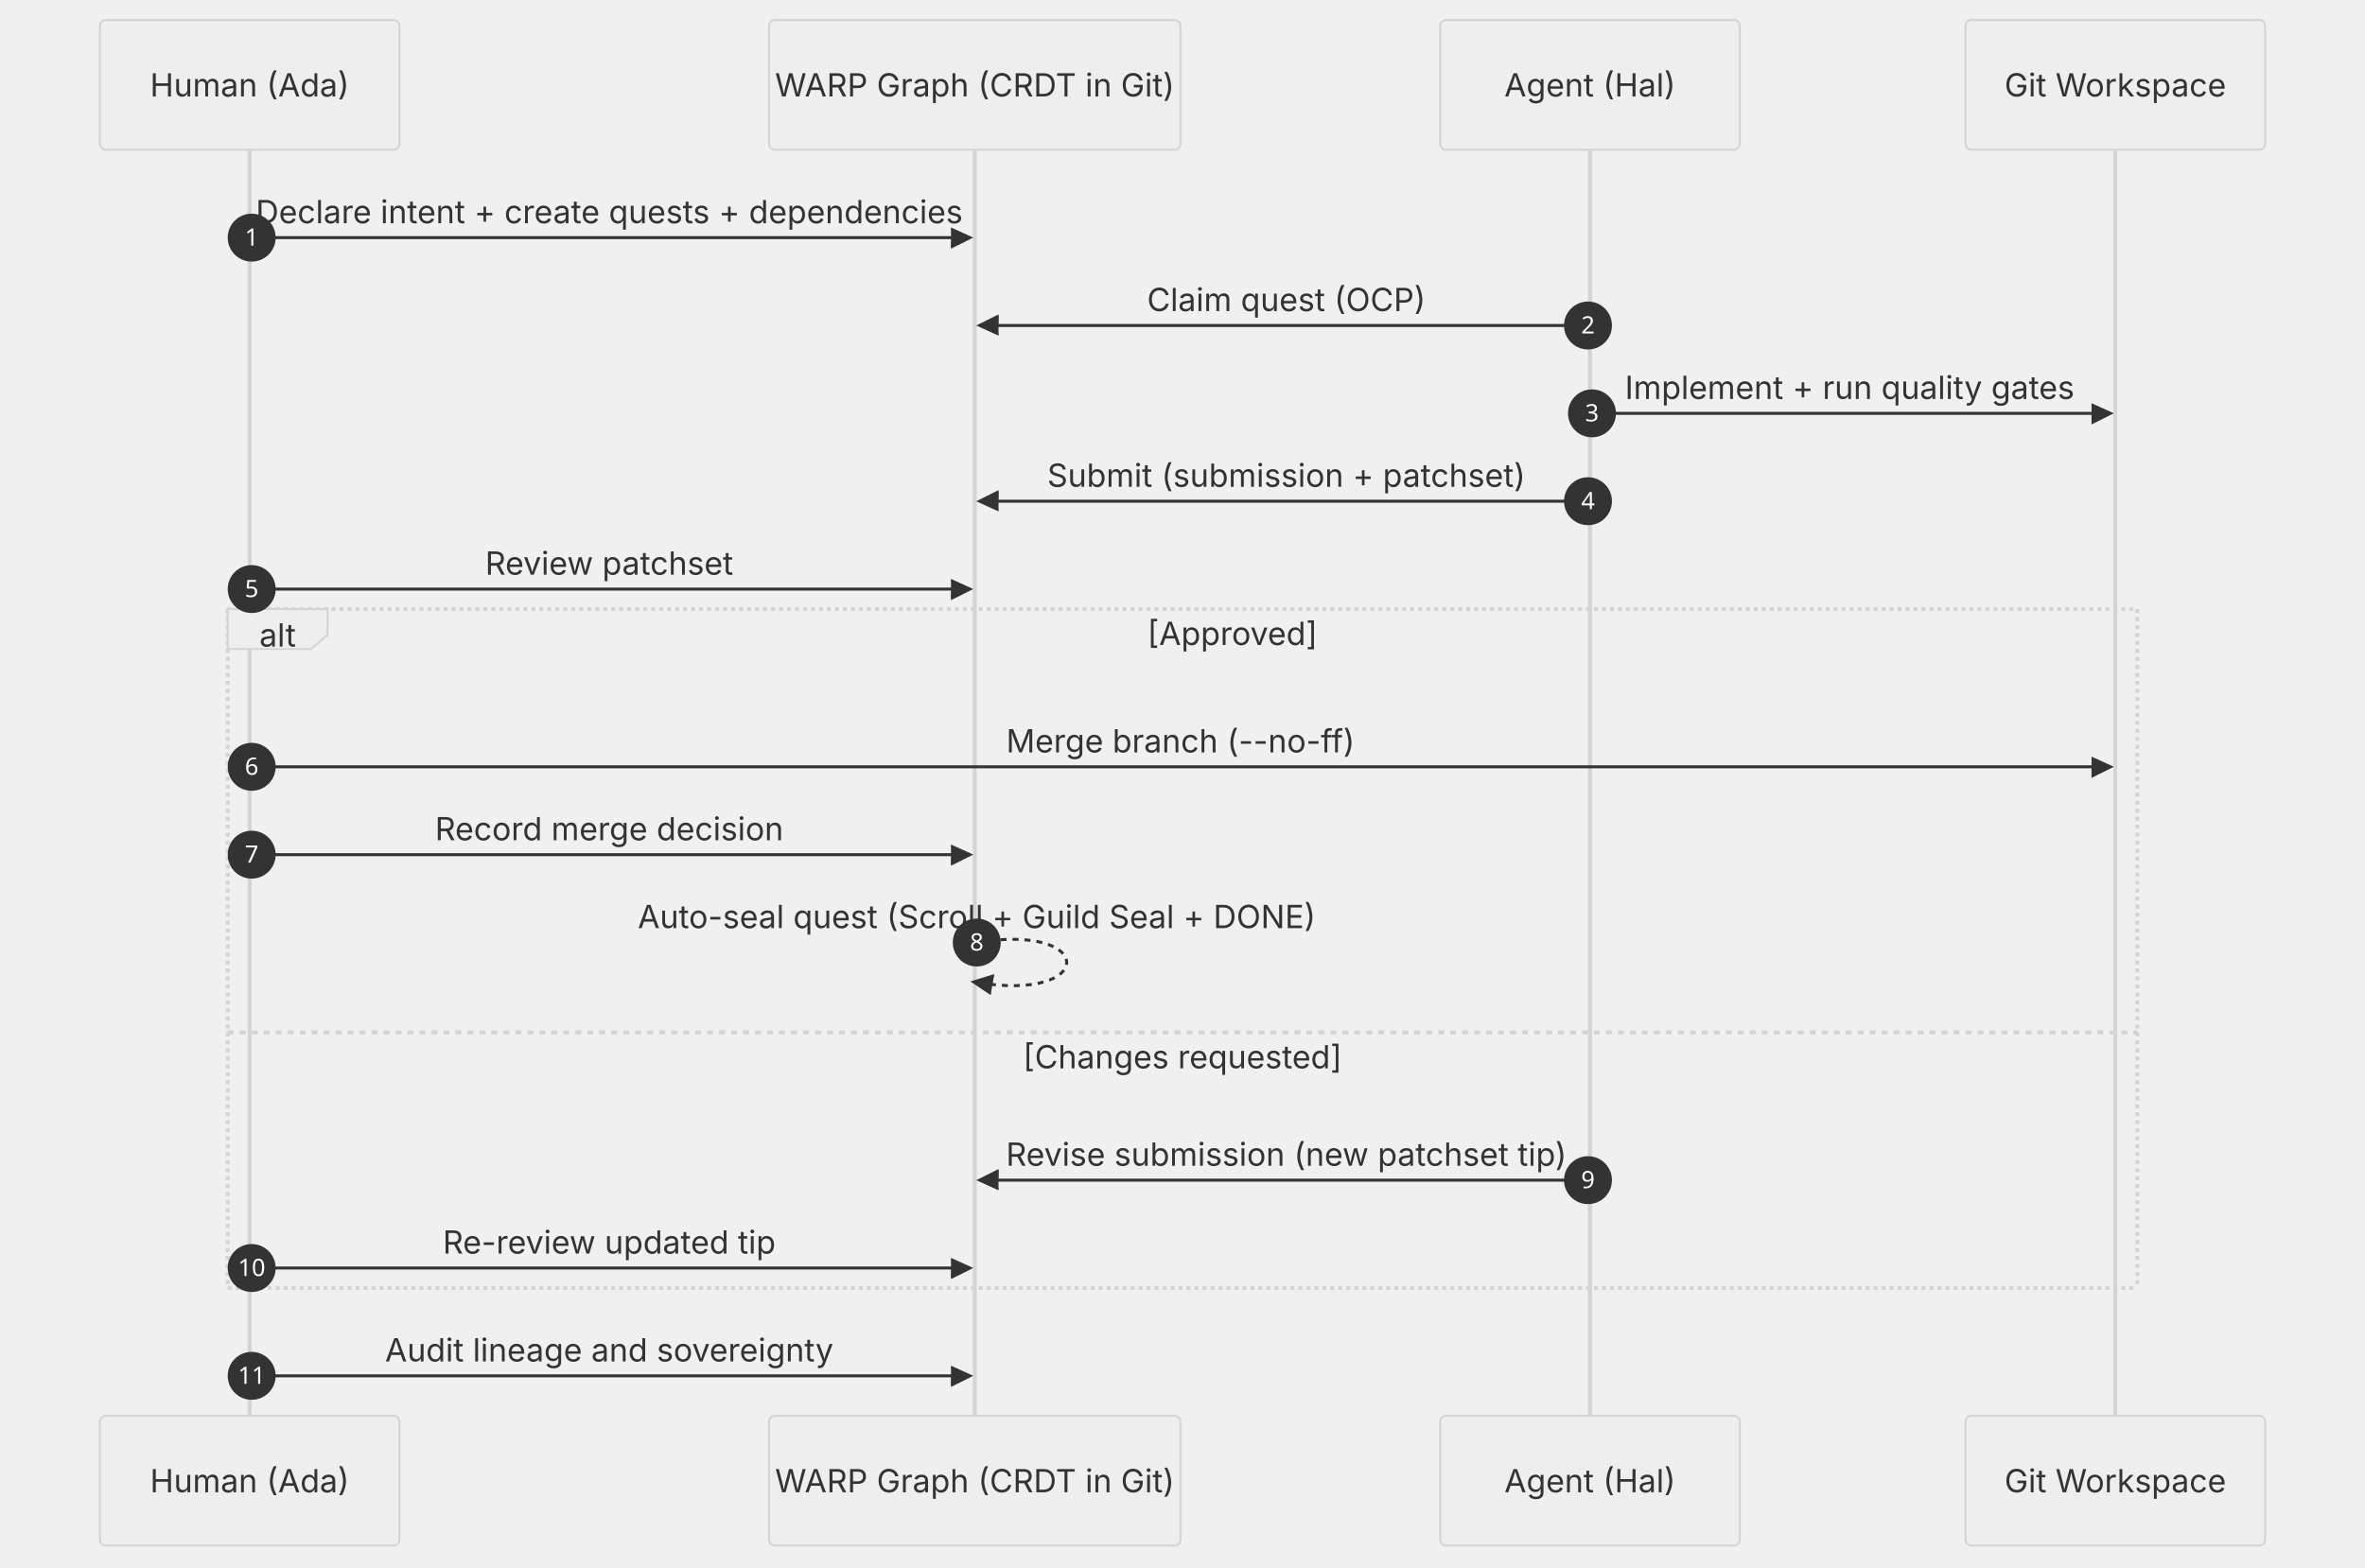
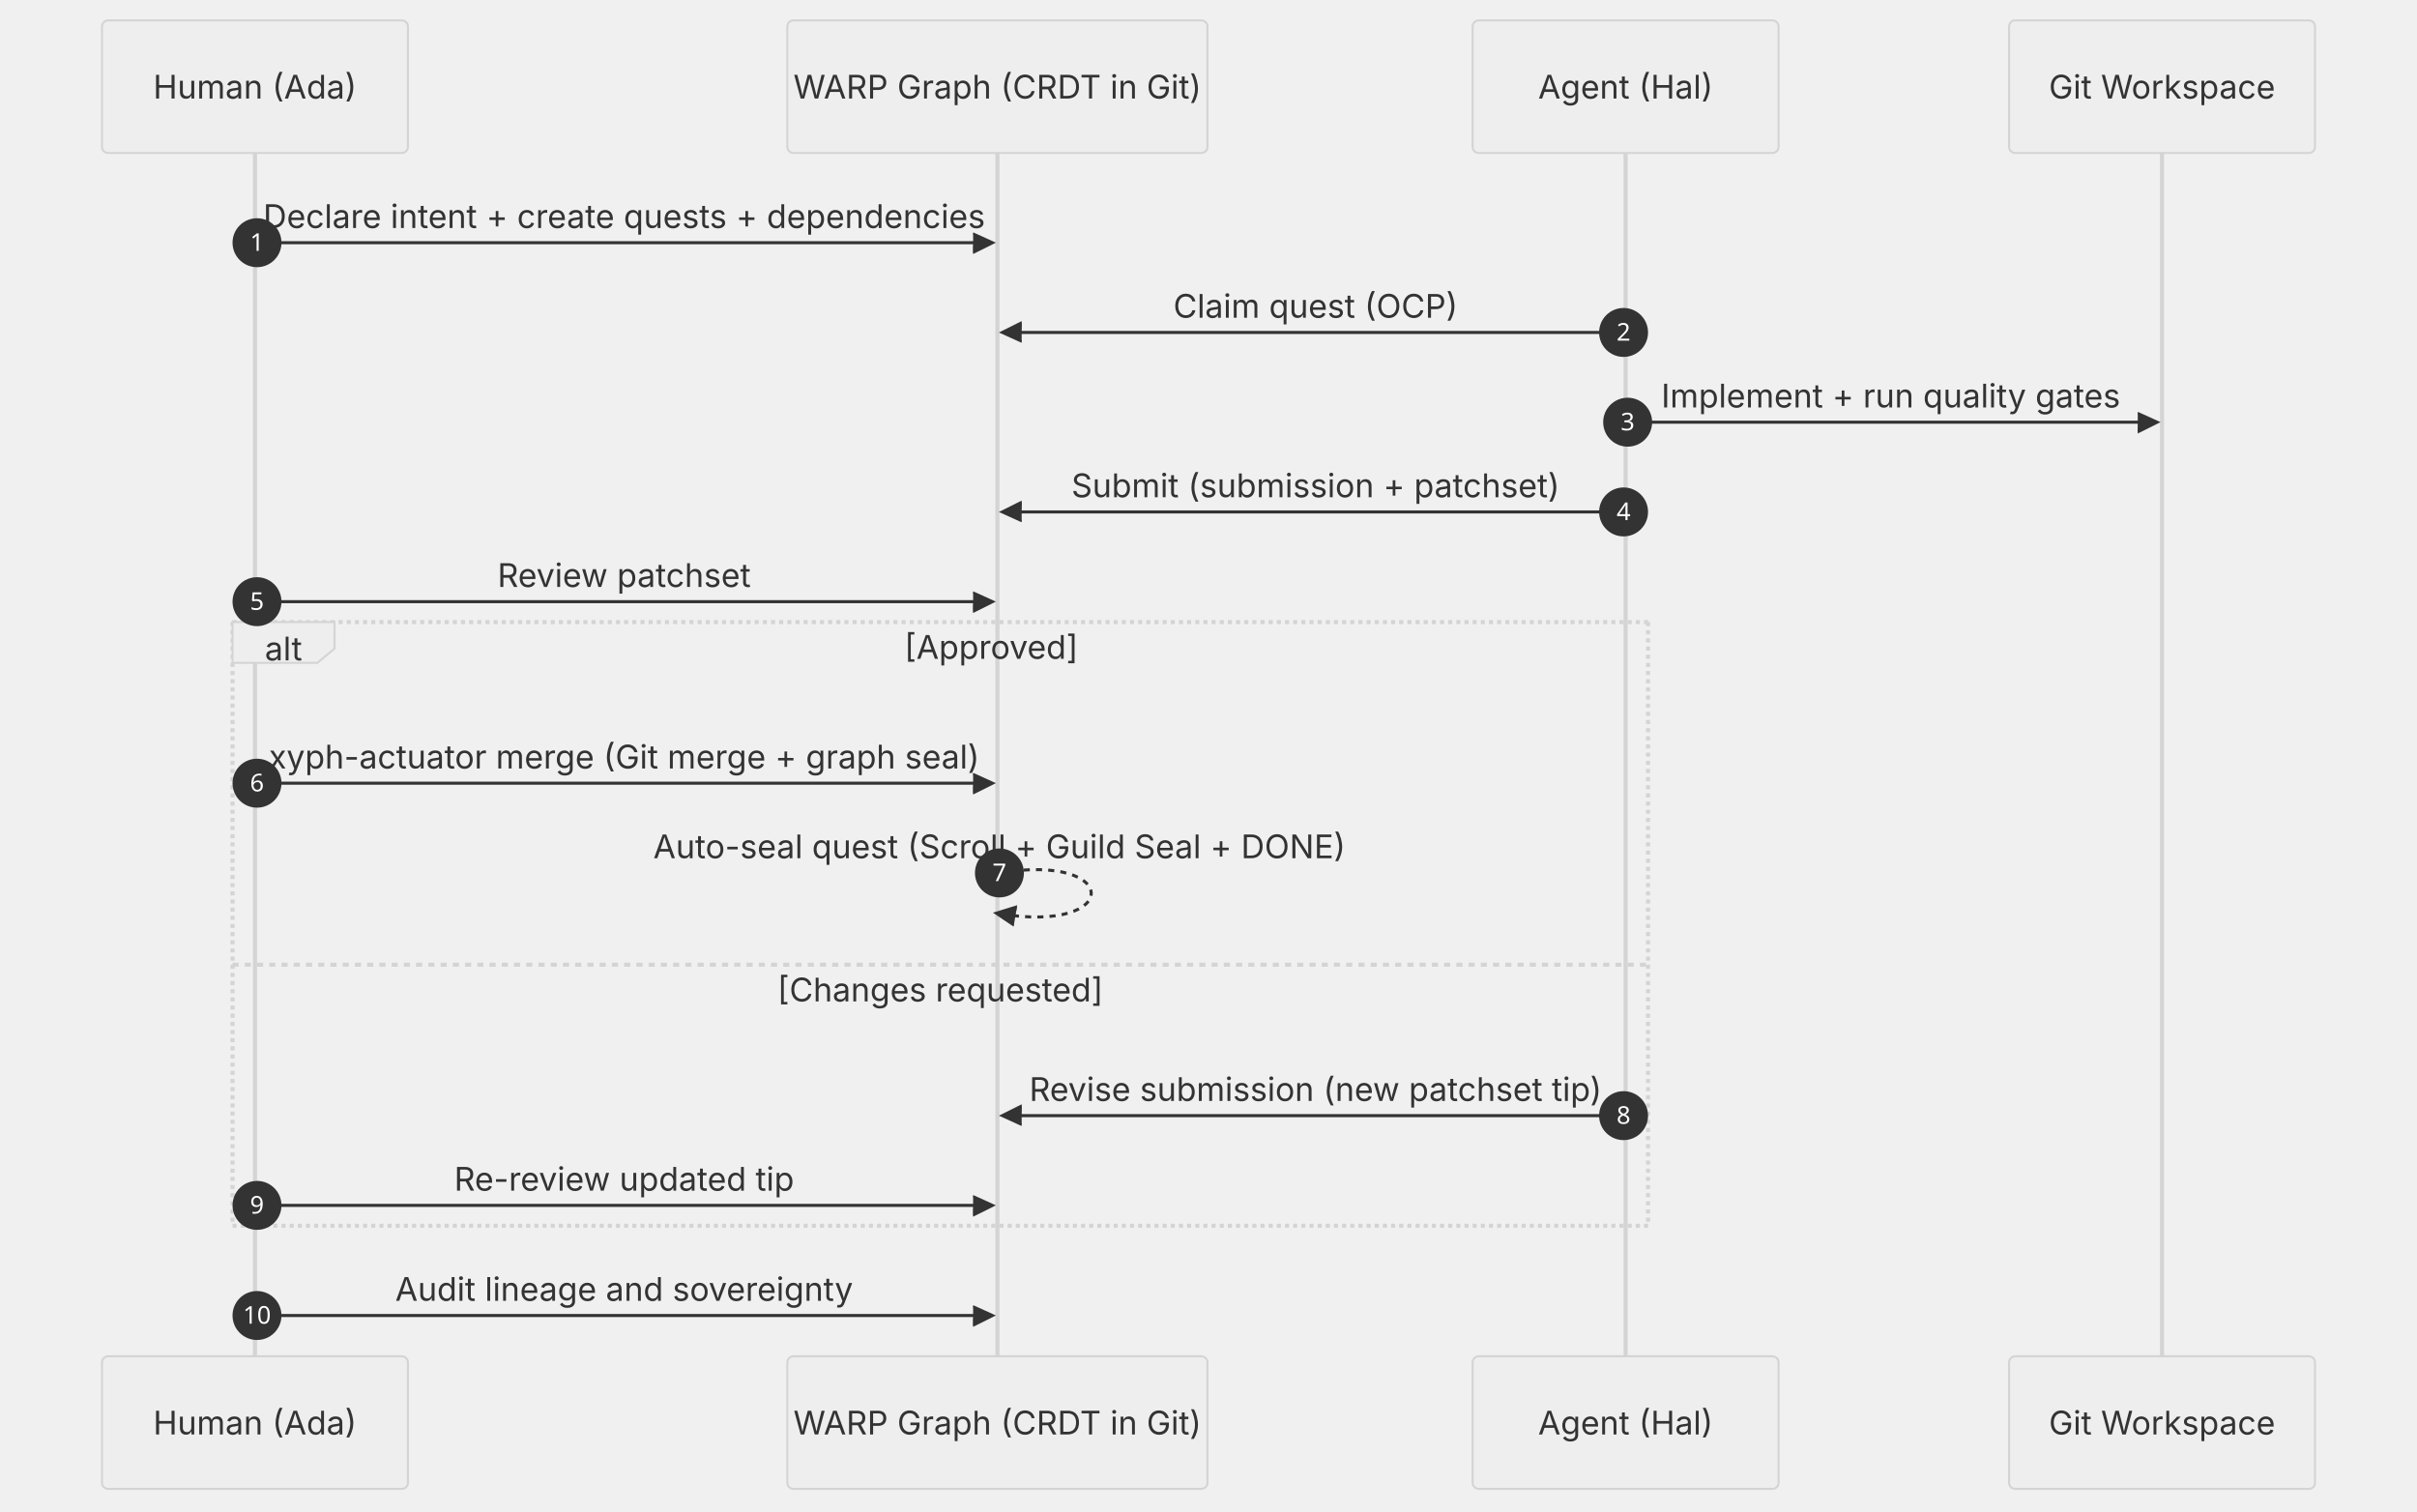
- <svg xmlns="http://www.w3.org/2000/svg" id="my-svg" width="100%" style="max-width: 1184px; background-color: transparent;" viewBox="-50 -10 1184 785" role="graphics-document document" aria-roledescription="sequence">
+ <svg xmlns="http://www.w3.org/2000/svg" id="my-svg" width="100%" style="max-width: 1185px; background-color: transparent;" viewBox="-50 -10 1185 741" role="graphics-document document" aria-roledescription="sequence">
  <g>
-     <rect x="934" y="699" fill="#eaeaea" stroke="#666" width="150" height="65" name="Git" rx="3" ry="3" class="actor actor-bottom" />
-     <text x="1009" y="731.5" dominant-baseline="central" alignment-baseline="central" class="actor actor-box" style="text-anchor: middle; font-size: 16px; font-weight: 400;">
-       <tspan x="1009" dy="0">Git Workspace</tspan>
+     <rect x="935" y="655" fill="#eaeaea" stroke="#666" width="150" height="65" name="Git" rx="3" ry="3" class="actor actor-bottom" />
+     <text x="1010" y="687.5" dominant-baseline="central" alignment-baseline="central" class="actor actor-box" style="text-anchor: middle; font-size: 16px; font-weight: 400;">
+       <tspan x="1010" dy="0">Git Workspace</tspan>
    </text>
  </g>
  <g>
-     <rect x="671" y="699" fill="#eaeaea" stroke="#666" width="150" height="65" name="Hal" rx="3" ry="3" class="actor actor-bottom" />
-     <text x="746" y="731.5" dominant-baseline="central" alignment-baseline="central" class="actor actor-box" style="text-anchor: middle; font-size: 16px; font-weight: 400;">
-       <tspan x="746" dy="0">Agent (Hal)</tspan>
+     <rect x="672" y="655" fill="#eaeaea" stroke="#666" width="150" height="65" name="Hal" rx="3" ry="3" class="actor actor-bottom" />
+     <text x="747" y="687.5" dominant-baseline="central" alignment-baseline="central" class="actor actor-box" style="text-anchor: middle; font-size: 16px; font-weight: 400;">
+       <tspan x="747" dy="0">Agent (Hal)</tspan>
    </text>
  </g>
  <g>
-     <rect x="335" y="699" fill="#eaeaea" stroke="#666" width="206" height="65" name="Warp" rx="3" ry="3" class="actor actor-bottom" />
-     <text x="438" y="731.5" dominant-baseline="central" alignment-baseline="central" class="actor actor-box" style="text-anchor: middle; font-size: 16px; font-weight: 400;">
-       <tspan x="438" dy="0">WARP Graph (CRDT in Git)</tspan>
+     <rect x="336" y="655" fill="#eaeaea" stroke="#666" width="206" height="65" name="Warp" rx="3" ry="3" class="actor actor-bottom" />
+     <text x="439" y="687.5" dominant-baseline="central" alignment-baseline="central" class="actor actor-box" style="text-anchor: middle; font-size: 16px; font-weight: 400;">
+       <tspan x="439" dy="0">WARP Graph (CRDT in Git)</tspan>
    </text>
  </g>
  <g>
-     <rect x="0" y="699" fill="#eaeaea" stroke="#666" width="150" height="65" name="Ada" rx="3" ry="3" class="actor actor-bottom" />
-     <text x="75" y="731.5" dominant-baseline="central" alignment-baseline="central" class="actor actor-box" style="text-anchor: middle; font-size: 16px; font-weight: 400;">
+     <rect x="0" y="655" fill="#eaeaea" stroke="#666" width="150" height="65" name="Ada" rx="3" ry="3" class="actor actor-bottom" />
+     <text x="75" y="687.5" dominant-baseline="central" alignment-baseline="central" class="actor actor-box" style="text-anchor: middle; font-size: 16px; font-weight: 400;">
      <tspan x="75" dy="0">Human (Ada)</tspan>
    </text>
  </g>
  <g>
-     <line id="actor3" x1="1009" y1="65" x2="1009" y2="699" class="actor-line 200" stroke-width="0.5px" stroke="#999" name="Git" />
+     <line id="actor3" x1="1010" y1="65" x2="1010" y2="655" class="actor-line 200" stroke-width="0.5px" stroke="#999" name="Git" />
    <g id="root-3">
-       <rect x="934" y="0" fill="#eaeaea" stroke="#666" width="150" height="65" name="Git" rx="3" ry="3" class="actor actor-top" />
-       <text x="1009" y="32.5" dominant-baseline="central" alignment-baseline="central" class="actor actor-box" style="text-anchor: middle; font-size: 16px; font-weight: 400;">
-         <tspan x="1009" dy="0">Git Workspace</tspan>
+       <rect x="935" y="0" fill="#eaeaea" stroke="#666" width="150" height="65" name="Git" rx="3" ry="3" class="actor actor-top" />
+       <text x="1010" y="32.5" dominant-baseline="central" alignment-baseline="central" class="actor actor-box" style="text-anchor: middle; font-size: 16px; font-weight: 400;">
+         <tspan x="1010" dy="0">Git Workspace</tspan>
      </text>
    </g>
  </g>
  <g>
-     <line id="actor2" x1="746" y1="65" x2="746" y2="699" class="actor-line 200" stroke-width="0.5px" stroke="#999" name="Hal" />
+     <line id="actor2" x1="747" y1="65" x2="747" y2="655" class="actor-line 200" stroke-width="0.5px" stroke="#999" name="Hal" />
    <g id="root-2">
-       <rect x="671" y="0" fill="#eaeaea" stroke="#666" width="150" height="65" name="Hal" rx="3" ry="3" class="actor actor-top" />
-       <text x="746" y="32.5" dominant-baseline="central" alignment-baseline="central" class="actor actor-box" style="text-anchor: middle; font-size: 16px; font-weight: 400;">
-         <tspan x="746" dy="0">Agent (Hal)</tspan>
+       <rect x="672" y="0" fill="#eaeaea" stroke="#666" width="150" height="65" name="Hal" rx="3" ry="3" class="actor actor-top" />
+       <text x="747" y="32.5" dominant-baseline="central" alignment-baseline="central" class="actor actor-box" style="text-anchor: middle; font-size: 16px; font-weight: 400;">
+         <tspan x="747" dy="0">Agent (Hal)</tspan>
      </text>
    </g>
  </g>
  <g>
-     <line id="actor1" x1="438" y1="65" x2="438" y2="699" class="actor-line 200" stroke-width="0.5px" stroke="#999" name="Warp" />
+     <line id="actor1" x1="439" y1="65" x2="439" y2="655" class="actor-line 200" stroke-width="0.5px" stroke="#999" name="Warp" />
    <g id="root-1">
-       <rect x="335" y="0" fill="#eaeaea" stroke="#666" width="206" height="65" name="Warp" rx="3" ry="3" class="actor actor-top" />
-       <text x="438" y="32.5" dominant-baseline="central" alignment-baseline="central" class="actor actor-box" style="text-anchor: middle; font-size: 16px; font-weight: 400;">
-         <tspan x="438" dy="0">WARP Graph (CRDT in Git)</tspan>
+       <rect x="336" y="0" fill="#eaeaea" stroke="#666" width="206" height="65" name="Warp" rx="3" ry="3" class="actor actor-top" />
+       <text x="439" y="32.5" dominant-baseline="central" alignment-baseline="central" class="actor actor-box" style="text-anchor: middle; font-size: 16px; font-weight: 400;">
+         <tspan x="439" dy="0">WARP Graph (CRDT in Git)</tspan>
      </text>
    </g>
  </g>
  <g>
-     <line id="actor0" x1="75" y1="65" x2="75" y2="699" class="actor-line 200" stroke-width="0.5px" stroke="#999" name="Ada" />
+     <line id="actor0" x1="75" y1="65" x2="75" y2="655" class="actor-line 200" stroke-width="0.5px" stroke="#999" name="Ada" />
    <g id="root-0">
      <rect x="0" y="0" fill="#eaeaea" stroke="#666" width="150" height="65" name="Ada" rx="3" ry="3" class="actor actor-top" />
      <text x="75" y="32.5" dominant-baseline="central" alignment-baseline="central" class="actor actor-box" style="text-anchor: middle; font-size: 16px; font-weight: 400;">
        <tspan x="75" dy="0">Human (Ada)</tspan>
      </text>
    </g>
  </g>
  <style>#my-svg{font-family:system-ui,-apple-system,sans-serif;font-size:14px;fill:#000000;}@keyframes edge-animation-frame{from{stroke-dashoffset:0;}}@keyframes dash{to{stroke-dashoffset:0;}}#my-svg .edge-animation-slow{stroke-dasharray:9,5!important;stroke-dashoffset:900;animation:dash 50s linear infinite;stroke-linecap:round;}#my-svg .edge-animation-fast{stroke-dasharray:9,5!important;stroke-dashoffset:900;animation:dash 20s linear infinite;stroke-linecap:round;}#my-svg .error-icon{fill:#552222;}#my-svg .error-text{fill:#552222;stroke:#552222;}#my-svg .edge-thickness-normal{stroke-width:1px;}#my-svg .edge-thickness-thick{stroke-width:3.5px;}#my-svg .edge-pattern-solid{stroke-dasharray:0;}#my-svg .edge-thickness-invisible{stroke-width:0;fill:none;}#my-svg .edge-pattern-dashed{stroke-dasharray:3;}#my-svg .edge-pattern-dotted{stroke-dasharray:2;}#my-svg .marker{fill:#666;stroke:#666;}#my-svg .marker.cross{stroke:#666;}#my-svg svg{font-family:system-ui,-apple-system,sans-serif;font-size:14px;}#my-svg p{margin:0;}#my-svg .actor{stroke:hsl(0, 0%, 83%);fill:#eee;}#my-svg text.actor&gt;tspan{fill:#333;stroke:none;}#my-svg .actor-line{stroke:hsl(0, 0%, 83%);}#my-svg .innerArc{stroke-width:1.5;stroke-dasharray:none;}#my-svg .messageLine0{stroke-width:1.5;stroke-dasharray:none;stroke:#333;}#my-svg .messageLine1{stroke-width:1.5;stroke-dasharray:2,2;stroke:#333;}#my-svg #arrowhead path{fill:#333;stroke:#333;}#my-svg .sequenceNumber{fill:white;}#my-svg #sequencenumber{fill:#333;}#my-svg #crosshead path{fill:#333;stroke:#333;}#my-svg .messageText{fill:#333;stroke:none;}#my-svg .labelBox{stroke:hsl(0, 0%, 83%);fill:#eee;}#my-svg .labelText,#my-svg .labelText&gt;tspan{fill:#333;stroke:none;}#my-svg .loopText,#my-svg .loopText&gt;tspan{fill:#333;stroke:none;}#my-svg .loopLine{stroke-width:2px;stroke-dasharray:2,2;stroke:hsl(0, 0%, 83%);fill:hsl(0, 0%, 83%);}#my-svg .note{stroke:#999;fill:#666;}#my-svg .noteText,#my-svg .noteText&gt;tspan{fill:#fff;stroke:none;}#my-svg .activation0{fill:#f4f4f4;stroke:#666;}#my-svg .activation1{fill:#f4f4f4;stroke:#666;}#my-svg .activation2{fill:#f4f4f4;stroke:#666;}#my-svg .actorPopupMenu{position:absolute;}#my-svg .actorPopupMenuPanel{position:absolute;fill:#eee;box-shadow:0px 8px 16px 0px rgba(0,0,0,0.2);filter:drop-shadow(3px 5px 2px rgb(0 0 0 / 0.4));}#my-svg .actor-man line{stroke:hsl(0, 0%, 83%);fill:#eee;}#my-svg .actor-man circle,#my-svg line{stroke:hsl(0, 0%, 83%);fill:#eee;stroke-width:2px;}#my-svg :root{--mermaid-font-family:"trebuchet ms",verdana,arial,sans-serif;}</style>
  <g />
  <defs>
    <symbol id="computer" width="24" height="24">
      <path transform="scale(.5)" d="M2 2v13h20v-13h-20zm18 11h-16v-9h16v9zm-10.228 6l.466-1h3.524l.467 1h-4.457zm14.228 3h-24l2-6h2.104l-1.33 4h18.45l-1.297-4h2.073l2 6zm-5-10h-14v-7h14v7z" />
    </symbol>
  </defs>
  <defs>
    <symbol id="database" fill-rule="evenodd" clip-rule="evenodd">
      <path transform="scale(.5)" d="M12.258.001l.256.004.255.005.253.008.251.01.249.012.247.015.246.016.242.019.241.02.239.023.236.024.233.027.231.028.229.031.225.032.223.034.22.036.217.038.214.04.211.041.208.043.205.045.201.046.198.048.194.05.191.051.187.053.183.054.18.056.175.057.172.059.168.06.163.061.16.063.155.064.15.066.074.033.073.033.071.034.07.034.069.035.068.035.067.035.066.035.064.036.064.036.062.036.06.036.06.037.058.037.058.037.055.038.055.038.053.038.052.038.051.039.05.039.048.039.047.039.045.04.044.04.043.04.041.04.04.041.039.041.037.041.036.041.034.041.033.042.032.042.03.042.029.042.027.042.026.043.024.043.023.043.021.043.02.043.018.044.017.043.015.044.013.044.012.044.011.045.009.044.007.045.006.045.004.045.002.045.001.045v17l-.001.045-.002.045-.004.045-.006.045-.007.045-.009.044-.011.045-.012.044-.013.044-.015.044-.017.043-.018.044-.02.043-.021.043-.023.043-.024.043-.026.043-.027.042-.029.042-.03.042-.032.042-.033.042-.034.041-.036.041-.037.041-.039.041-.04.041-.041.04-.043.04-.044.04-.045.04-.047.039-.048.039-.05.039-.051.039-.052.038-.053.038-.055.038-.055.038-.058.037-.058.037-.06.037-.06.036-.062.036-.064.036-.064.036-.066.035-.067.035-.068.035-.069.035-.07.034-.071.034-.073.033-.074.033-.15.066-.155.064-.16.063-.163.061-.168.06-.172.059-.175.057-.18.056-.183.054-.187.053-.191.051-.194.05-.198.048-.201.046-.205.045-.208.043-.211.041-.214.04-.217.038-.22.036-.223.034-.225.032-.229.031-.231.028-.233.027-.236.024-.239.023-.241.02-.242.019-.246.016-.247.015-.249.012-.251.01-.253.008-.255.005-.256.004-.258.001-.258-.001-.256-.004-.255-.005-.253-.008-.251-.01-.249-.012-.247-.015-.245-.016-.243-.019-.241-.02-.238-.023-.236-.024-.234-.027-.231-.028-.228-.031-.226-.032-.223-.034-.22-.036-.217-.038-.214-.04-.211-.041-.208-.043-.204-.045-.201-.046-.198-.048-.195-.05-.19-.051-.187-.053-.184-.054-.179-.056-.176-.057-.172-.059-.167-.06-.164-.061-.159-.063-.155-.064-.151-.066-.074-.033-.072-.033-.072-.034-.07-.034-.069-.035-.068-.035-.067-.035-.066-.035-.064-.036-.063-.036-.062-.036-.061-.036-.06-.037-.058-.037-.057-.037-.056-.038-.055-.038-.053-.038-.052-.038-.051-.039-.049-.039-.049-.039-.046-.039-.046-.04-.044-.04-.043-.04-.041-.04-.04-.041-.039-.041-.037-.041-.036-.041-.034-.041-.033-.042-.032-.042-.03-.042-.029-.042-.027-.042-.026-.043-.024-.043-.023-.043-.021-.043-.02-.043-.018-.044-.017-.043-.015-.044-.013-.044-.012-.044-.011-.045-.009-.044-.007-.045-.006-.045-.004-.045-.002-.045-.001-.045v-17l.001-.045.002-.045.004-.045.006-.045.007-.045.009-.044.011-.045.012-.044.013-.044.015-.044.017-.043.018-.044.02-.043.021-.043.023-.043.024-.043.026-.043.027-.042.029-.042.03-.042.032-.042.033-.042.034-.041.036-.041.037-.041.039-.041.04-.041.041-.04.043-.04.044-.04.046-.04.046-.039.049-.039.049-.039.051-.039.052-.038.053-.038.055-.038.056-.038.057-.037.058-.037.06-.037.061-.036.062-.036.063-.036.064-.036.066-.035.067-.035.068-.035.069-.035.07-.034.072-.034.072-.033.074-.033.151-.066.155-.064.159-.063.164-.061.167-.06.172-.059.176-.057.179-.056.184-.054.187-.053.19-.051.195-.05.198-.048.201-.046.204-.045.208-.043.211-.041.214-.04.217-.038.22-.036.223-.034.226-.032.228-.031.231-.028.234-.027.236-.024.238-.023.241-.02.243-.019.245-.016.247-.015.249-.012.251-.01.253-.008.255-.005.256-.004.258-.001.258.001zm-9.258 20.499v.01l.001.021.003.021.004.022.005.021.006.022.007.022.009.023.01.022.011.023.012.023.013.023.015.023.016.024.017.023.018.024.019.024.021.024.022.025.023.024.024.025.052.049.056.05.061.051.066.051.07.051.075.051.079.052.084.052.088.052.092.052.097.052.102.051.105.052.11.052.114.051.119.051.123.051.127.05.131.05.135.05.139.048.144.049.147.047.152.047.155.047.16.045.163.045.167.043.171.043.176.041.178.041.183.039.187.039.19.037.194.035.197.035.202.033.204.031.209.03.212.029.216.027.219.025.222.024.226.021.23.02.233.018.236.016.24.015.243.012.246.01.249.008.253.005.256.004.259.001.26-.001.257-.004.254-.005.25-.008.247-.011.244-.012.241-.014.237-.016.233-.018.231-.021.226-.021.224-.024.22-.026.216-.027.212-.028.21-.031.205-.031.202-.034.198-.034.194-.036.191-.037.187-.039.183-.04.179-.04.175-.042.172-.043.168-.044.163-.045.16-.046.155-.046.152-.047.148-.048.143-.049.139-.049.136-.05.131-.05.126-.05.123-.051.118-.052.114-.051.11-.052.106-.052.101-.052.096-.052.092-.052.088-.053.083-.051.079-.052.074-.052.07-.051.065-.051.06-.051.056-.05.051-.05.023-.024.023-.025.021-.024.02-.024.019-.024.018-.024.017-.024.015-.023.014-.024.013-.023.012-.023.01-.023.01-.022.008-.022.006-.022.006-.022.004-.022.004-.021.001-.021.001-.021v-4.127l-.077.055-.08.053-.083.054-.085.053-.087.052-.09.052-.093.051-.095.05-.097.05-.1.049-.102.049-.105.048-.106.047-.109.047-.111.046-.114.045-.115.045-.118.044-.12.043-.122.042-.124.042-.126.041-.128.04-.13.04-.132.038-.134.038-.135.037-.138.037-.139.035-.142.035-.143.034-.144.033-.147.032-.148.031-.15.03-.151.03-.153.029-.154.027-.156.027-.158.026-.159.025-.161.024-.162.023-.163.022-.165.021-.166.02-.167.019-.169.018-.169.017-.171.016-.173.015-.173.014-.175.013-.175.012-.177.011-.178.01-.179.008-.179.008-.181.006-.182.005-.182.004-.184.003-.184.002h-.37l-.184-.002-.184-.003-.182-.004-.182-.005-.181-.006-.179-.008-.179-.008-.178-.01-.176-.011-.176-.012-.175-.013-.173-.014-.172-.015-.171-.016-.17-.017-.169-.018-.167-.019-.166-.02-.165-.021-.163-.022-.162-.023-.161-.024-.159-.025-.157-.026-.156-.027-.155-.027-.153-.029-.151-.03-.15-.03-.148-.031-.146-.032-.145-.033-.143-.034-.141-.035-.14-.035-.137-.037-.136-.037-.134-.038-.132-.038-.13-.04-.128-.04-.126-.041-.124-.042-.122-.042-.12-.044-.117-.043-.116-.045-.113-.045-.112-.046-.109-.047-.106-.047-.105-.048-.102-.049-.1-.049-.097-.05-.095-.05-.093-.052-.09-.051-.087-.052-.085-.053-.083-.054-.08-.054-.077-.054v4.127zm0-5.654v.011l.001.021.003.021.004.021.005.022.006.022.007.022.009.022.01.022.011.023.012.023.013.023.015.024.016.023.017.024.018.024.019.024.021.024.022.024.023.025.024.024.052.05.056.05.061.05.066.051.07.051.075.052.079.051.084.052.088.052.092.052.097.052.102.052.105.052.11.051.114.051.119.052.123.05.127.051.131.05.135.049.139.049.144.048.147.048.152.047.155.046.16.045.163.045.167.044.171.042.176.042.178.04.183.04.187.038.19.037.194.036.197.034.202.033.204.032.209.03.212.028.216.027.219.025.222.024.226.022.23.02.233.018.236.016.24.014.243.012.246.01.249.008.253.006.256.003.259.001.26-.001.257-.003.254-.006.25-.008.247-.01.244-.012.241-.015.237-.016.233-.018.231-.02.226-.022.224-.024.22-.025.216-.027.212-.029.21-.03.205-.032.202-.033.198-.035.194-.036.191-.037.187-.039.183-.039.179-.041.175-.042.172-.043.168-.044.163-.045.16-.045.155-.047.152-.047.148-.048.143-.048.139-.05.136-.049.131-.05.126-.051.123-.051.118-.051.114-.052.11-.052.106-.052.101-.052.096-.052.092-.052.088-.052.083-.052.079-.052.074-.051.07-.052.065-.051.06-.05.056-.051.051-.049.023-.025.023-.024.021-.025.02-.024.019-.024.018-.024.017-.024.015-.023.014-.023.013-.024.012-.022.01-.023.01-.023.008-.022.006-.022.006-.022.004-.021.004-.022.001-.021.001-.021v-4.139l-.077.054-.08.054-.083.054-.085.052-.087.053-.09.051-.093.051-.095.051-.097.05-.1.049-.102.049-.105.048-.106.047-.109.047-.111.046-.114.045-.115.044-.118.044-.12.044-.122.042-.124.042-.126.041-.128.04-.13.039-.132.039-.134.038-.135.037-.138.036-.139.036-.142.035-.143.033-.144.033-.147.033-.148.031-.15.03-.151.03-.153.028-.154.028-.156.027-.158.026-.159.025-.161.024-.162.023-.163.022-.165.021-.166.02-.167.019-.169.018-.169.017-.171.016-.173.015-.173.014-.175.013-.175.012-.177.011-.178.009-.179.009-.179.007-.181.007-.182.005-.182.004-.184.003-.184.002h-.37l-.184-.002-.184-.003-.182-.004-.182-.005-.181-.007-.179-.007-.179-.009-.178-.009-.176-.011-.176-.012-.175-.013-.173-.014-.172-.015-.171-.016-.17-.017-.169-.018-.167-.019-.166-.02-.165-.021-.163-.022-.162-.023-.161-.024-.159-.025-.157-.026-.156-.027-.155-.028-.153-.028-.151-.03-.15-.03-.148-.031-.146-.033-.145-.033-.143-.033-.141-.035-.14-.036-.137-.036-.136-.037-.134-.038-.132-.039-.13-.039-.128-.04-.126-.041-.124-.042-.122-.043-.12-.043-.117-.044-.116-.044-.113-.046-.112-.046-.109-.046-.106-.047-.105-.048-.102-.049-.1-.049-.097-.05-.095-.051-.093-.051-.09-.051-.087-.053-.085-.052-.083-.054-.08-.054-.077-.054v4.139zm0-5.666v.011l.001.02.003.022.004.021.005.022.006.021.007.022.009.023.01.022.011.023.012.023.013.023.015.023.016.024.017.024.018.023.019.024.021.025.022.024.023.024.024.025.052.05.056.05.061.05.066.051.07.051.075.052.079.051.084.052.088.052.092.052.097.052.102.052.105.051.11.052.114.051.119.051.123.051.127.05.131.05.135.05.139.049.144.048.147.048.152.047.155.046.16.045.163.045.167.043.171.043.176.042.178.04.183.04.187.038.19.037.194.036.197.034.202.033.204.032.209.03.212.028.216.027.219.025.222.024.226.021.23.02.233.018.236.017.24.014.243.012.246.01.249.008.253.006.256.003.259.001.26-.001.257-.003.254-.006.25-.008.247-.01.244-.013.241-.014.237-.016.233-.018.231-.02.226-.022.224-.024.22-.025.216-.027.212-.029.21-.03.205-.032.202-.033.198-.035.194-.036.191-.037.187-.039.183-.039.179-.041.175-.042.172-.043.168-.044.163-.045.16-.045.155-.047.152-.047.148-.048.143-.049.139-.049.136-.049.131-.051.126-.05.123-.051.118-.052.114-.051.11-.052.106-.052.101-.052.096-.052.092-.052.088-.052.083-.052.079-.052.074-.052.07-.051.065-.051.06-.051.056-.05.051-.049.023-.025.023-.025.021-.024.02-.024.019-.024.018-.024.017-.024.015-.023.014-.024.013-.023.012-.023.01-.022.01-.023.008-.022.006-.022.006-.022.004-.022.004-.021.001-.021.001-.021v-4.153l-.077.054-.08.054-.083.053-.085.053-.087.053-.09.051-.093.051-.095.051-.097.05-.1.049-.102.048-.105.048-.106.048-.109.046-.111.046-.114.046-.115.044-.118.044-.12.043-.122.043-.124.042-.126.041-.128.04-.13.039-.132.039-.134.038-.135.037-.138.036-.139.036-.142.034-.143.034-.144.033-.147.032-.148.032-.15.03-.151.03-.153.028-.154.028-.156.027-.158.026-.159.024-.161.024-.162.023-.163.023-.165.021-.166.02-.167.019-.169.018-.169.017-.171.016-.173.015-.173.014-.175.013-.175.012-.177.01-.178.01-.179.009-.179.007-.181.006-.182.006-.182.004-.184.003-.184.001-.185.001-.185-.001-.184-.001-.184-.003-.182-.004-.182-.006-.181-.006-.179-.007-.179-.009-.178-.01-.176-.01-.176-.012-.175-.013-.173-.014-.172-.015-.171-.016-.17-.017-.169-.018-.167-.019-.166-.02-.165-.021-.163-.023-.162-.023-.161-.024-.159-.024-.157-.026-.156-.027-.155-.028-.153-.028-.151-.03-.15-.03-.148-.032-.146-.032-.145-.033-.143-.034-.141-.034-.14-.036-.137-.036-.136-.037-.134-.038-.132-.039-.13-.039-.128-.041-.126-.041-.124-.041-.122-.043-.12-.043-.117-.044-.116-.044-.113-.046-.112-.046-.109-.046-.106-.048-.105-.048-.102-.048-.1-.05-.097-.049-.095-.051-.093-.051-.09-.052-.087-.052-.085-.053-.083-.053-.08-.054-.077-.054v4.153zm8.74-8.179l-.257.004-.254.005-.25.008-.247.011-.244.012-.241.014-.237.016-.233.018-.231.021-.226.022-.224.023-.22.026-.216.027-.212.028-.21.031-.205.032-.202.033-.198.034-.194.036-.191.038-.187.038-.183.04-.179.041-.175.042-.172.043-.168.043-.163.045-.16.046-.155.046-.152.048-.148.048-.143.048-.139.049-.136.05-.131.05-.126.051-.123.051-.118.051-.114.052-.11.052-.106.052-.101.052-.096.052-.092.052-.088.052-.083.052-.079.052-.074.051-.07.052-.065.051-.06.05-.056.05-.051.05-.023.025-.023.024-.021.024-.02.025-.019.024-.018.024-.017.023-.015.024-.014.023-.013.023-.012.023-.01.023-.01.022-.008.022-.006.023-.006.021-.004.022-.004.021-.001.021-.001.021.001.021.001.021.004.021.004.022.006.021.006.023.008.022.01.022.01.023.012.023.013.023.014.023.015.024.017.023.018.024.019.024.02.025.021.024.023.024.023.025.051.05.056.05.06.05.065.051.07.052.074.051.079.052.083.052.088.052.092.052.096.052.101.052.106.052.11.052.114.052.118.051.123.051.126.051.131.05.136.05.139.049.143.048.148.048.152.048.155.046.16.046.163.045.168.043.172.043.175.042.179.041.183.04.187.038.191.038.194.036.198.034.202.033.205.032.21.031.212.028.216.027.22.026.224.023.226.022.231.021.233.018.237.016.241.014.244.012.247.011.25.008.254.005.257.004.26.001.26-.001.257-.004.254-.005.25-.008.247-.011.244-.012.241-.014.237-.016.233-.018.231-.021.226-.022.224-.023.22-.026.216-.027.212-.028.21-.031.205-.032.202-.033.198-.034.194-.036.191-.038.187-.038.183-.04.179-.041.175-.042.172-.043.168-.043.163-.045.16-.046.155-.046.152-.048.148-.048.143-.048.139-.049.136-.05.131-.05.126-.051.123-.051.118-.051.114-.052.11-.052.106-.052.101-.052.096-.052.092-.052.088-.052.083-.052.079-.052.074-.051.07-.052.065-.051.06-.05.056-.05.051-.05.023-.025.023-.024.021-.024.02-.025.019-.024.018-.024.017-.023.015-.024.014-.023.013-.023.012-.023.01-.023.01-.022.008-.022.006-.023.006-.021.004-.022.004-.021.001-.021.001-.021-.001-.021-.001-.021-.004-.021-.004-.022-.006-.021-.006-.023-.008-.022-.01-.022-.01-.023-.012-.023-.013-.023-.014-.023-.015-.024-.017-.023-.018-.024-.019-.024-.02-.025-.021-.024-.023-.024-.023-.025-.051-.05-.056-.05-.06-.05-.065-.051-.07-.052-.074-.051-.079-.052-.083-.052-.088-.052-.092-.052-.096-.052-.101-.052-.106-.052-.11-.052-.114-.052-.118-.051-.123-.051-.126-.051-.131-.05-.136-.05-.139-.049-.143-.048-.148-.048-.152-.048-.155-.046-.16-.046-.163-.045-.168-.043-.172-.043-.175-.042-.179-.041-.183-.04-.187-.038-.191-.038-.194-.036-.198-.034-.202-.033-.205-.032-.21-.031-.212-.028-.216-.027-.22-.026-.224-.023-.226-.022-.231-.021-.233-.018-.237-.016-.241-.014-.244-.012-.247-.011-.25-.008-.254-.005-.257-.004-.26-.001-.26.001z" />
    </symbol>
  </defs>
  <defs>
    <symbol id="clock" width="24" height="24">
      <path transform="scale(.5)" d="M12 2c5.514 0 10 4.486 10 10s-4.486 10-10 10-10-4.486-10-10 4.486-10 10-10zm0-2c-6.627 0-12 5.373-12 12s5.373 12 12 12 12-5.373 12-12-5.373-12-12-12zm5.848 12.459c.202.038.202.333.001.372-1.907.361-6.045 1.111-6.547 1.111-.719 0-1.301-.582-1.301-1.301 0-.512.77-5.447 1.125-7.445.034-.192.312-.181.343.014l.985 6.238 5.394 1.011z" />
    </symbol>
  </defs>
  <defs>
    <marker id="arrowhead" refX="7.9" refY="5" markerUnits="userSpaceOnUse" markerWidth="12" markerHeight="12" orient="auto-start-reverse">
      <path d="M -1 0 L 10 5 L 0 10 z" />
    </marker>
  </defs>
  <defs>
    <marker id="crosshead" markerWidth="15" markerHeight="8" orient="auto" refX="4" refY="4.5">
      <path fill="none" stroke="#000000" stroke-width="1pt" d="M 1,2 L 6,7 M 6,2 L 1,7" style="stroke-dasharray: 0, 0;" />
    </marker>
  </defs>
  <defs>
    <marker id="filled-head" refX="15.5" refY="7" markerWidth="20" markerHeight="28" orient="auto">
      <path d="M 18,7 L9,13 L14,7 L9,1 Z" />
    </marker>
  </defs>
  <defs>
    <marker id="sequencenumber" refX="15" refY="15" markerWidth="60" markerHeight="40" orient="auto">
      <circle cx="15" cy="15" r="6" />
    </marker>
  </defs>
  <g>
-     <line x1="64" y1="295" x2="1020" y2="295" class="loopLine" />
-     <line x1="1020" y1="295" x2="1020" y2="635" class="loopLine" />
-     <line x1="64" y1="635" x2="1020" y2="635" class="loopLine" />
-     <line x1="64" y1="295" x2="64" y2="635" class="loopLine" />
-     <line x1="64" y1="507" x2="1020" y2="507" class="loopLine" style="stroke-dasharray: 3, 3;" />
+     <line x1="64" y1="295" x2="758" y2="295" class="loopLine" />
+     <line x1="758" y1="295" x2="758" y2="591" class="loopLine" />
+     <line x1="64" y1="591" x2="758" y2="591" class="loopLine" />
+     <line x1="64" y1="295" x2="64" y2="591" class="loopLine" />
+     <line x1="64" y1="463" x2="758" y2="463" class="loopLine" style="stroke-dasharray: 3, 3;" />
    <polygon points="64,295 114,295 114,308 105.6,315 64,315" class="labelBox" />
    <text x="89" y="308" text-anchor="middle" dominant-baseline="middle" alignment-baseline="middle" class="labelText" style="font-size: 16px; font-weight: 400;">alt</text>
-     <text x="567" y="313" text-anchor="middle" class="loopText" style="font-size: 16px; font-weight: 400;">
-       <tspan x="567">[Approved]</tspan>
+     <text x="436" y="313" text-anchor="middle" class="loopText" style="font-size: 16px; font-weight: 400;">
+       <tspan x="436">[Approved]</tspan>
    </text>
-     <text x="542" y="525" text-anchor="middle" class="loopText" style="font-size: 16px; font-weight: 400;">[Changes requested]</text>
+     <text x="411" y="481" text-anchor="middle" class="loopText" style="font-size: 16px; font-weight: 400;">[Changes requested]</text>
  </g>
-   <text x="255" y="80" text-anchor="middle" dominant-baseline="middle" alignment-baseline="middle" class="messageText" dy="1em" style="font-size: 16px; font-weight: 400;">Declare intent + create quests + dependencies</text>
-   <line x1="76" y1="109" x2="434" y2="109" class="messageLine0" stroke-width="2" stroke="none" marker-end="url(#arrowhead)" style="fill: none;" />
+   <text x="256" y="80" text-anchor="middle" dominant-baseline="middle" alignment-baseline="middle" class="messageText" dy="1em" style="font-size: 16px; font-weight: 400;">Declare intent + create quests + dependencies</text>
+   <line x1="76" y1="109" x2="435" y2="109" class="messageLine0" stroke-width="2" stroke="none" marker-end="url(#arrowhead)" style="fill: none;" />
  <line x1="76" y1="109" x2="76" y2="109" stroke-width="0" marker-start="url(#sequencenumber)" />
  <text x="76" y="113" font-family="sans-serif" font-size="12px" text-anchor="middle" class="sequenceNumber">1</text>
-   <text x="594" y="124" text-anchor="middle" dominant-baseline="middle" alignment-baseline="middle" class="messageText" dy="1em" style="font-size: 16px; font-weight: 400;">Claim quest (OCP)</text>
-   <line x1="745" y1="153" x2="442" y2="153" class="messageLine0" stroke-width="2" stroke="none" marker-end="url(#arrowhead)" style="fill: none;" />
-   <line x1="745" y1="153" x2="745" y2="153" stroke-width="0" marker-start="url(#sequencenumber)" />
-   <text x="745" y="157" font-family="sans-serif" font-size="12px" text-anchor="middle" class="sequenceNumber">2</text>
-   <text x="876" y="168" text-anchor="middle" dominant-baseline="middle" alignment-baseline="middle" class="messageText" dy="1em" style="font-size: 16px; font-weight: 400;">Implement + run quality gates</text>
-   <line x1="747" y1="197" x2="1005" y2="197" class="messageLine0" stroke-width="2" stroke="none" marker-end="url(#arrowhead)" style="fill: none;" />
-   <line x1="747" y1="197" x2="747" y2="197" stroke-width="0" marker-start="url(#sequencenumber)" />
-   <text x="747" y="201" font-family="sans-serif" font-size="12px" text-anchor="middle" class="sequenceNumber">3</text>
-   <text x="594" y="212" text-anchor="middle" dominant-baseline="middle" alignment-baseline="middle" class="messageText" dy="1em" style="font-size: 16px; font-weight: 400;">Submit (submission + patchset)</text>
-   <line x1="745" y1="241" x2="442" y2="241" class="messageLine0" stroke-width="2" stroke="none" marker-end="url(#arrowhead)" style="fill: none;" />
-   <line x1="745" y1="241" x2="745" y2="241" stroke-width="0" marker-start="url(#sequencenumber)" />
-   <text x="745" y="245" font-family="sans-serif" font-size="12px" text-anchor="middle" class="sequenceNumber">4</text>
-   <text x="255" y="256" text-anchor="middle" dominant-baseline="middle" alignment-baseline="middle" class="messageText" dy="1em" style="font-size: 16px; font-weight: 400;">Review patchset</text>
-   <line x1="76" y1="285" x2="434" y2="285" class="messageLine0" stroke-width="2" stroke="none" marker-end="url(#arrowhead)" style="fill: none;" />
+   <text x="595" y="124" text-anchor="middle" dominant-baseline="middle" alignment-baseline="middle" class="messageText" dy="1em" style="font-size: 16px; font-weight: 400;">Claim quest (OCP)</text>
+   <line x1="746" y1="153" x2="443" y2="153" class="messageLine0" stroke-width="2" stroke="none" marker-end="url(#arrowhead)" style="fill: none;" />
+   <line x1="746" y1="153" x2="746" y2="153" stroke-width="0" marker-start="url(#sequencenumber)" />
+   <text x="746" y="157" font-family="sans-serif" font-size="12px" text-anchor="middle" class="sequenceNumber">2</text>
+   <text x="877" y="168" text-anchor="middle" dominant-baseline="middle" alignment-baseline="middle" class="messageText" dy="1em" style="font-size: 16px; font-weight: 400;">Implement + run quality gates</text>
+   <line x1="748" y1="197" x2="1006" y2="197" class="messageLine0" stroke-width="2" stroke="none" marker-end="url(#arrowhead)" style="fill: none;" />
+   <line x1="748" y1="197" x2="748" y2="197" stroke-width="0" marker-start="url(#sequencenumber)" />
+   <text x="748" y="201" font-family="sans-serif" font-size="12px" text-anchor="middle" class="sequenceNumber">3</text>
+   <text x="595" y="212" text-anchor="middle" dominant-baseline="middle" alignment-baseline="middle" class="messageText" dy="1em" style="font-size: 16px; font-weight: 400;">Submit (submission + patchset)</text>
+   <line x1="746" y1="241" x2="443" y2="241" class="messageLine0" stroke-width="2" stroke="none" marker-end="url(#arrowhead)" style="fill: none;" />
+   <line x1="746" y1="241" x2="746" y2="241" stroke-width="0" marker-start="url(#sequencenumber)" />
+   <text x="746" y="245" font-family="sans-serif" font-size="12px" text-anchor="middle" class="sequenceNumber">4</text>
+   <text x="256" y="256" text-anchor="middle" dominant-baseline="middle" alignment-baseline="middle" class="messageText" dy="1em" style="font-size: 16px; font-weight: 400;">Review patchset</text>
+   <line x1="76" y1="285" x2="435" y2="285" class="messageLine0" stroke-width="2" stroke="none" marker-end="url(#arrowhead)" style="fill: none;" />
  <line x1="76" y1="285" x2="76" y2="285" stroke-width="0" marker-start="url(#sequencenumber)" />
  <text x="76" y="289" font-family="sans-serif" font-size="12px" text-anchor="middle" class="sequenceNumber">5</text>
-   <text x="541" y="345" text-anchor="middle" dominant-baseline="middle" alignment-baseline="middle" class="messageText" dy="1em" style="font-size: 16px; font-weight: 400;">Merge branch (--no-ff)</text>
-   <line x1="76" y1="374" x2="1005" y2="374" class="messageLine0" stroke-width="2" stroke="none" marker-end="url(#arrowhead)" style="fill: none;" />
+   <text x="256" y="345" text-anchor="middle" dominant-baseline="middle" alignment-baseline="middle" class="messageText" dy="1em" style="font-size: 16px; font-weight: 400;">xyph-actuator merge (Git merge + graph seal)</text>
+   <line x1="76" y1="374" x2="435" y2="374" class="messageLine0" stroke-width="2" stroke="none" marker-end="url(#arrowhead)" style="fill: none;" />
  <line x1="76" y1="374" x2="76" y2="374" stroke-width="0" marker-start="url(#sequencenumber)" />
  <text x="76" y="378" font-family="sans-serif" font-size="12px" text-anchor="middle" class="sequenceNumber">6</text>
-   <text x="255" y="389" text-anchor="middle" dominant-baseline="middle" alignment-baseline="middle" class="messageText" dy="1em" style="font-size: 16px; font-weight: 400;">Record merge decision</text>
-   <line x1="76" y1="418" x2="434" y2="418" class="messageLine0" stroke-width="2" stroke="none" marker-end="url(#arrowhead)" style="fill: none;" />
-   <line x1="76" y1="418" x2="76" y2="418" stroke-width="0" marker-start="url(#sequencenumber)" />
-   <text x="76" y="422" font-family="sans-serif" font-size="12px" text-anchor="middle" class="sequenceNumber">7</text>
-   <text x="439" y="433" text-anchor="middle" dominant-baseline="middle" alignment-baseline="middle" class="messageText" dy="1em" style="font-size: 16px; font-weight: 400;">Auto-seal quest (Scroll + Guild Seal + DONE)</text>
-   <path d="M 439,462 C 499,452 499,492 439,482" class="messageLine1" stroke-width="2" stroke="none" marker-end="url(#arrowhead)" style="stroke-dasharray: 3, 3; fill: none;" />
-   <line x1="439" y1="462" x2="439" y2="462" stroke-width="0" marker-start="url(#sequencenumber)" />
-   <text x="439" y="466" font-family="sans-serif" font-size="12px" text-anchor="middle" class="sequenceNumber">8</text>
-   <text x="594" y="552" text-anchor="middle" dominant-baseline="middle" alignment-baseline="middle" class="messageText" dy="1em" style="font-size: 16px; font-weight: 400;">Revise submission (new patchset tip)</text>
-   <line x1="745" y1="581" x2="442" y2="581" class="messageLine0" stroke-width="2" stroke="none" marker-end="url(#arrowhead)" style="fill: none;" />
-   <line x1="745" y1="581" x2="745" y2="581" stroke-width="0" marker-start="url(#sequencenumber)" />
-   <text x="745" y="585" font-family="sans-serif" font-size="12px" text-anchor="middle" class="sequenceNumber">9</text>
-   <text x="255" y="596" text-anchor="middle" dominant-baseline="middle" alignment-baseline="middle" class="messageText" dy="1em" style="font-size: 16px; font-weight: 400;">Re-review updated tip</text>
-   <line x1="76" y1="625" x2="434" y2="625" class="messageLine0" stroke-width="2" stroke="none" marker-end="url(#arrowhead)" style="fill: none;" />
-   <line x1="76" y1="625" x2="76" y2="625" stroke-width="0" marker-start="url(#sequencenumber)" />
-   <text x="76" y="629" font-family="sans-serif" font-size="12px" text-anchor="middle" class="sequenceNumber">10</text>
-   <text x="255" y="650" text-anchor="middle" dominant-baseline="middle" alignment-baseline="middle" class="messageText" dy="1em" style="font-size: 16px; font-weight: 400;">Audit lineage and sovereignty</text>
-   <line x1="76" y1="679" x2="434" y2="679" class="messageLine0" stroke-width="2" stroke="none" marker-end="url(#arrowhead)" style="fill: none;" />
-   <line x1="76" y1="679" x2="76" y2="679" stroke-width="0" marker-start="url(#sequencenumber)" />
-   <text x="76" y="683" font-family="sans-serif" font-size="12px" text-anchor="middle" class="sequenceNumber">11</text>
+   <text x="440" y="389" text-anchor="middle" dominant-baseline="middle" alignment-baseline="middle" class="messageText" dy="1em" style="font-size: 16px; font-weight: 400;">Auto-seal quest (Scroll + Guild Seal + DONE)</text>
+   <path d="M 440,418 C 500,408 500,448 440,438" class="messageLine1" stroke-width="2" stroke="none" marker-end="url(#arrowhead)" style="stroke-dasharray: 3, 3; fill: none;" />
+   <line x1="440" y1="418" x2="440" y2="418" stroke-width="0" marker-start="url(#sequencenumber)" />
+   <text x="440" y="422" font-family="sans-serif" font-size="12px" text-anchor="middle" class="sequenceNumber">7</text>
+   <text x="595" y="508" text-anchor="middle" dominant-baseline="middle" alignment-baseline="middle" class="messageText" dy="1em" style="font-size: 16px; font-weight: 400;">Revise submission (new patchset tip)</text>
+   <line x1="746" y1="537" x2="443" y2="537" class="messageLine0" stroke-width="2" stroke="none" marker-end="url(#arrowhead)" style="fill: none;" />
+   <line x1="746" y1="537" x2="746" y2="537" stroke-width="0" marker-start="url(#sequencenumber)" />
+   <text x="746" y="541" font-family="sans-serif" font-size="12px" text-anchor="middle" class="sequenceNumber">8</text>
+   <text x="256" y="552" text-anchor="middle" dominant-baseline="middle" alignment-baseline="middle" class="messageText" dy="1em" style="font-size: 16px; font-weight: 400;">Re-review updated tip</text>
+   <line x1="76" y1="581" x2="435" y2="581" class="messageLine0" stroke-width="2" stroke="none" marker-end="url(#arrowhead)" style="fill: none;" />
+   <line x1="76" y1="581" x2="76" y2="581" stroke-width="0" marker-start="url(#sequencenumber)" />
+   <text x="76" y="585" font-family="sans-serif" font-size="12px" text-anchor="middle" class="sequenceNumber">9</text>
+   <text x="256" y="606" text-anchor="middle" dominant-baseline="middle" alignment-baseline="middle" class="messageText" dy="1em" style="font-size: 16px; font-weight: 400;">Audit lineage and sovereignty</text>
+   <line x1="76" y1="635" x2="435" y2="635" class="messageLine0" stroke-width="2" stroke="none" marker-end="url(#arrowhead)" style="fill: none;" />
+   <line x1="76" y1="635" x2="76" y2="635" stroke-width="0" marker-start="url(#sequencenumber)" />
+   <text x="76" y="639" font-family="sans-serif" font-size="12px" text-anchor="middle" class="sequenceNumber">10</text>
</svg>
